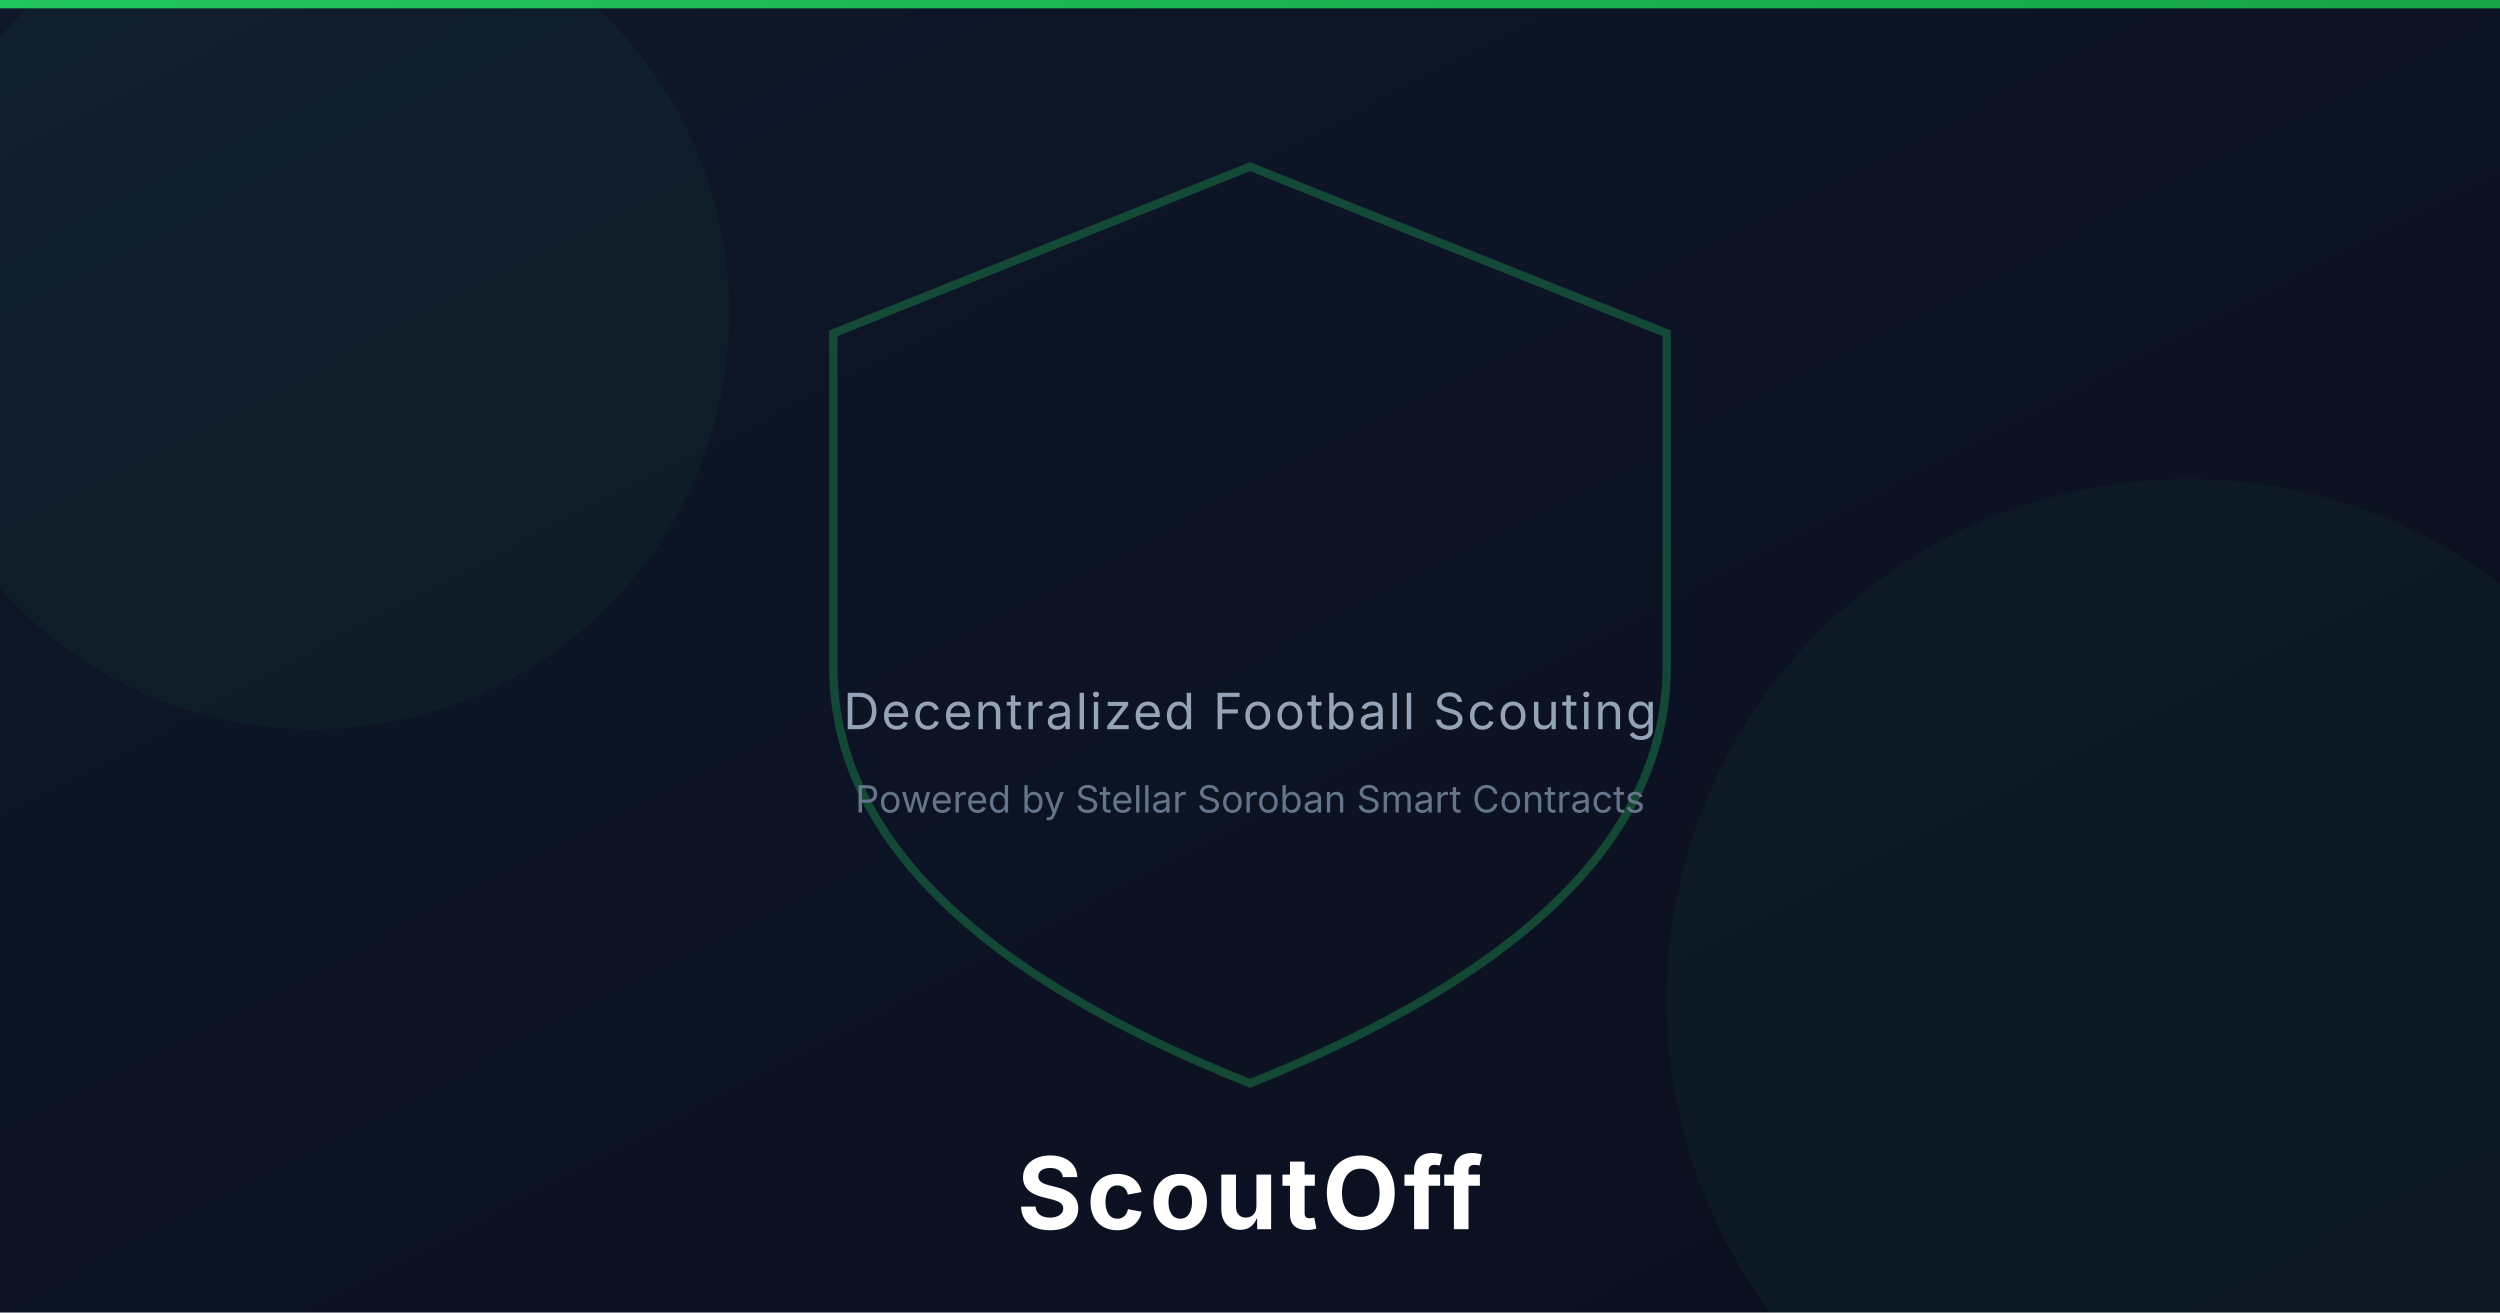
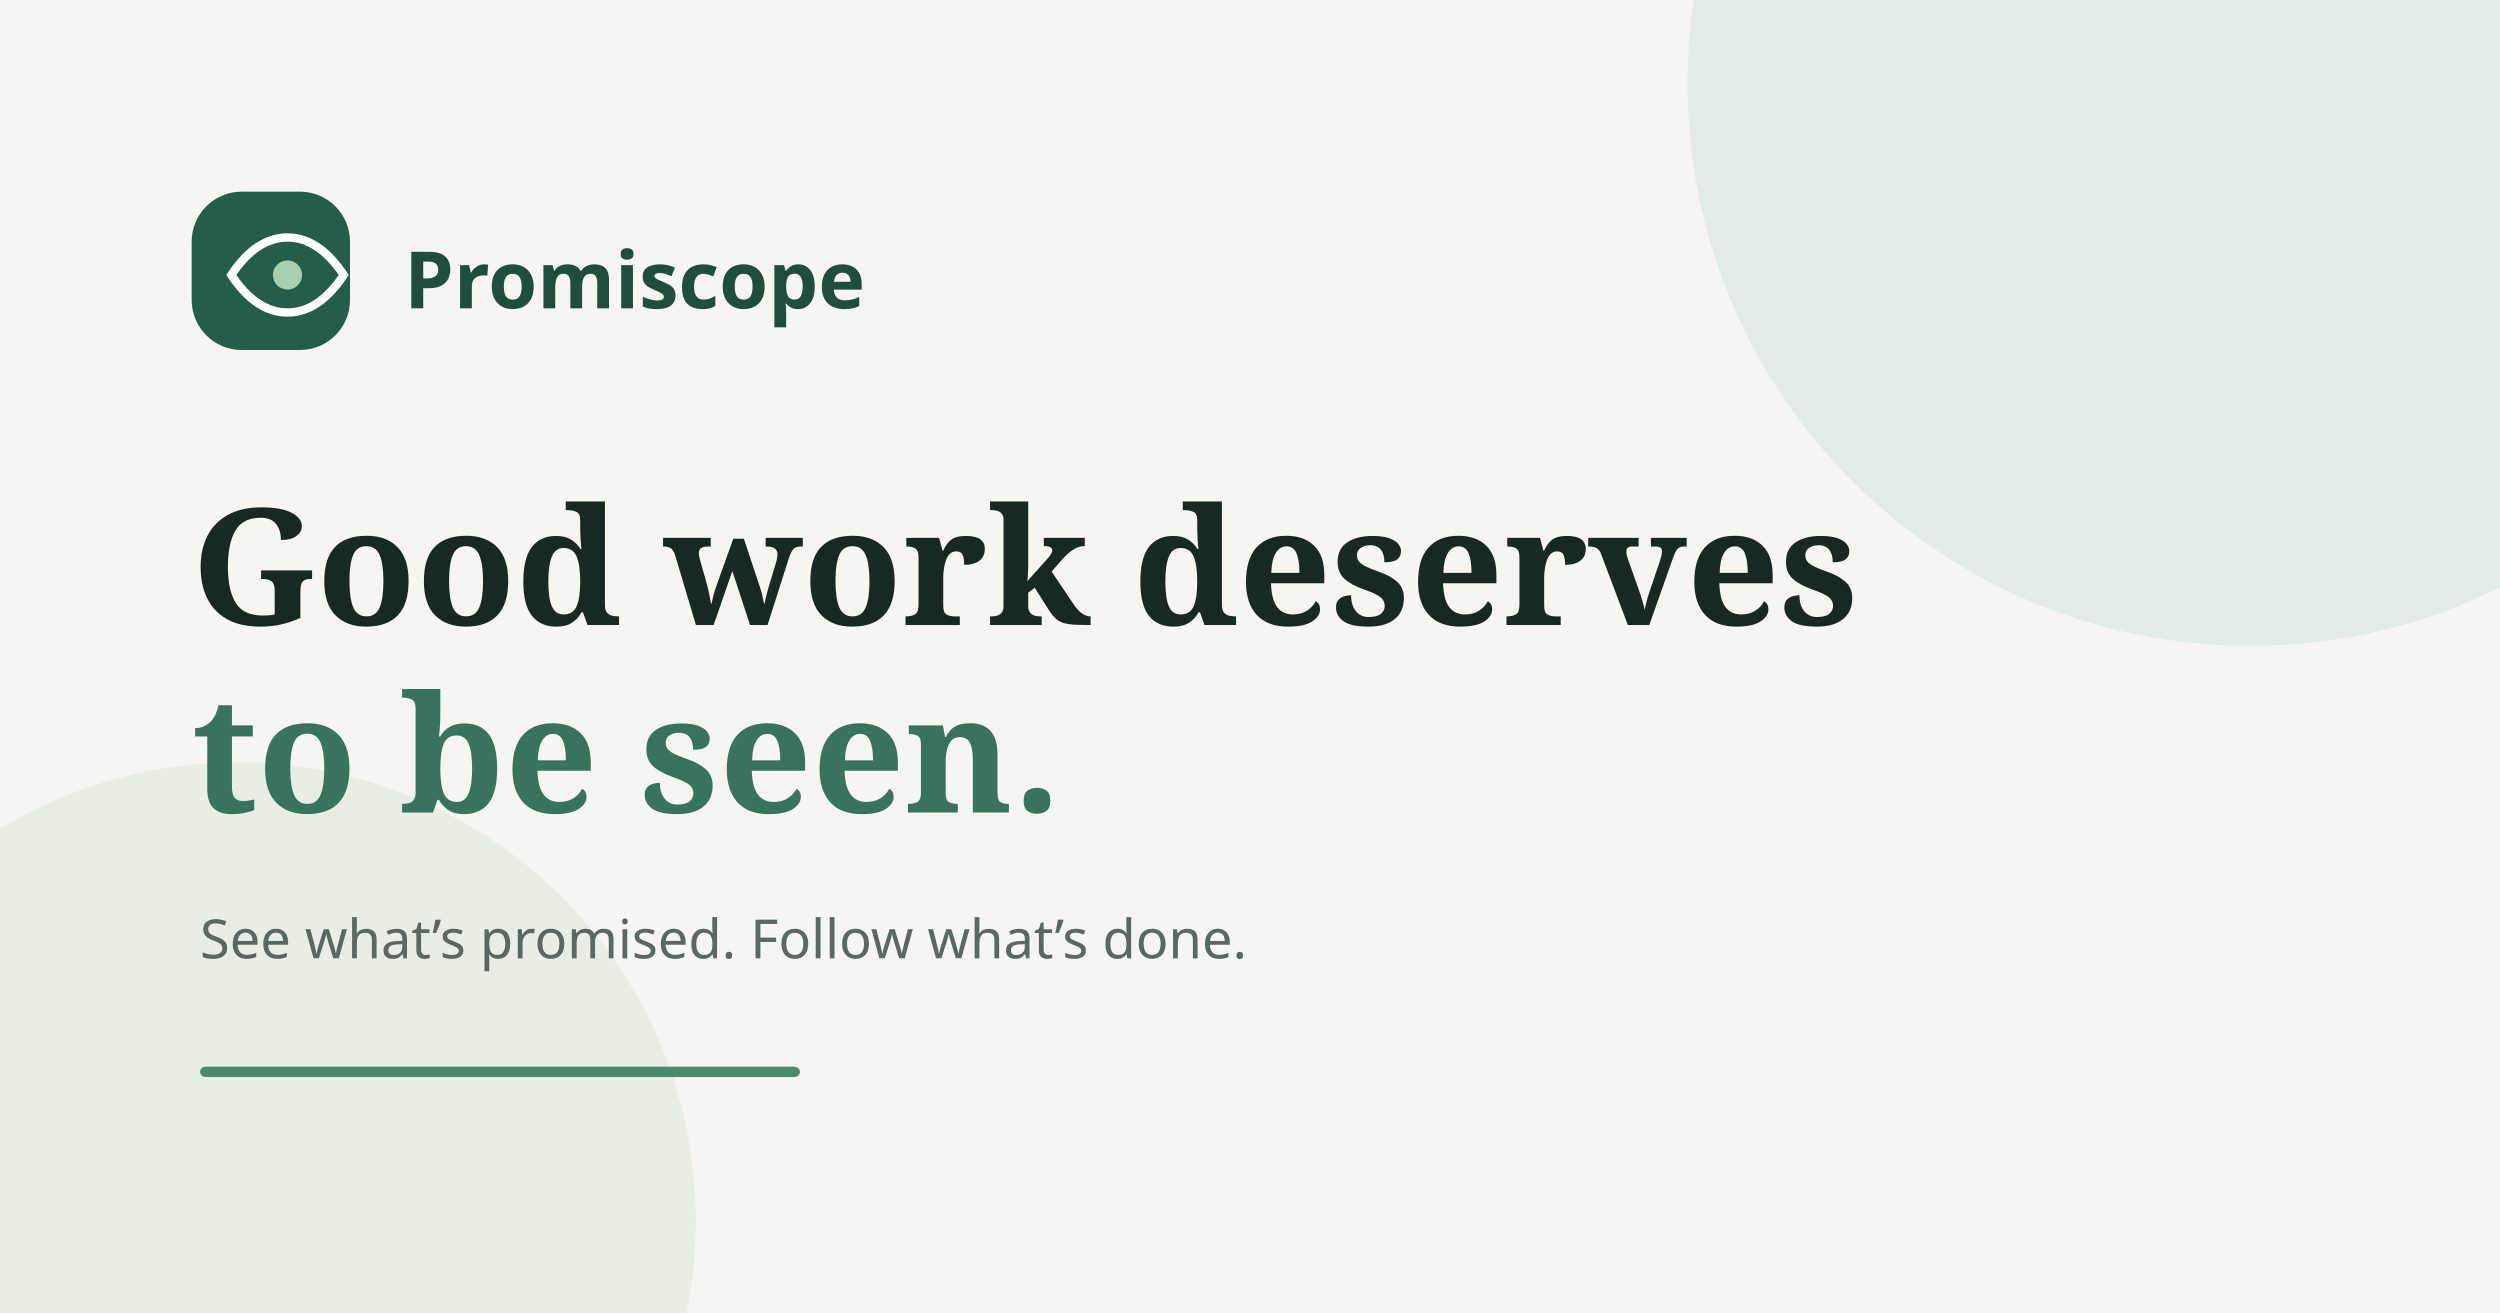
- <svg xmlns="http://www.w3.org/2000/svg" width="1200" height="630" viewBox="0 0 1200 630" role="img" aria-labelledby="og-title">
-   <defs>
-     <linearGradient id="bg" x1="0%" y1="0%" x2="100%" y2="100%">
-       <stop offset="0%" style="stop-color:#0f172a" />
-       <stop offset="100%" style="stop-color:#0a0f1e" />
-     </linearGradient>
-     <linearGradient id="accent" x1="0%" y1="0%" x2="100%" y2="0%">
-       <stop offset="0%" style="stop-color:#22c55e" />
-       <stop offset="100%" style="stop-color:#16a34a" />
-     </linearGradient>
-   </defs>
-   <rect width="1200" height="630" fill="url(#bg)" />
-   <rect x="0" y="0" width="1200" height="4" fill="url(#accent)" />
-   <circle cx="150" cy="150" r="200" fill="#22c55e" opacity="0.05" />
-   <circle cx="1050" cy="480" r="250" fill="#22c55e" opacity="0.05" />
-   <path d="M600 80 L800 160 L800 320 Q800 440 600 520 Q400 440 400 320 L400 160 Z" fill="none" stroke="#22c55e" stroke-width="4" opacity="0.3" />
-   <text x="600" y="590" text-anchor="middle" font-family="system-ui, -apple-system, sans-serif" font-size="48" font-weight="bold" fill="#ffffff" letter-spacing="2">ScoutOff</text>
-   <text x="600" y="350" text-anchor="middle" font-family="system-ui, -apple-system, sans-serif" font-size="24" fill="#94a3b8" letter-spacing="1">Decentralized Football Scouting</text>
-   <text x="600" y="390" text-anchor="middle" font-family="system-ui, -apple-system, sans-serif" font-size="18" fill="#64748b">Powered by Stellar Soroban Smart Contracts</text>
+ <svg xmlns="http://www.w3.org/2000/svg" width="1200" height="630" viewBox="0 0 1200 630" role="img" aria-labelledby="og-title og-desc">
+   <rect width="1200" height="630" fill="#f6f5ef" />
+   <circle cx="1080" cy="40" r="270" fill="#dceadd" opacity=".75" />
+   <circle cx="114" cy="586" r="220" fill="#e9eee5" />
+   <rect x="92" y="92" width="76" height="76" rx="24" fill="#245d49" />
+   <path d="M111 132c8-12 17-18 27-18s19 6 27 18c-8 12-17 18-27 18s-19-6-27-18Z" fill="none" stroke="#fff" stroke-width="4" />
+   <circle cx="138" cy="132" r="7" fill="#a8cfad" />
+   <text x="194" y="148" font-family="system-ui, sans-serif" font-size="38" font-weight="700" fill="#204e3d">Promiscope</text>
+   <text x="92" y="300" font-family="Georgia, serif" font-size="78" font-weight="600" fill="#182923">Good work deserves</text>
+   <text x="92" y="390" font-family="Georgia, serif" font-size="78" font-weight="600" fill="#38745d">to be seen.</text>
+   <text x="96" y="460" font-family="system-ui, sans-serif" font-size="26" fill="#596860">See what’s promised. Follow what’s done.</text>
+   <rect x="96" y="512" width="288" height="5" rx="3" fill="#4b8b69" />
</svg>
